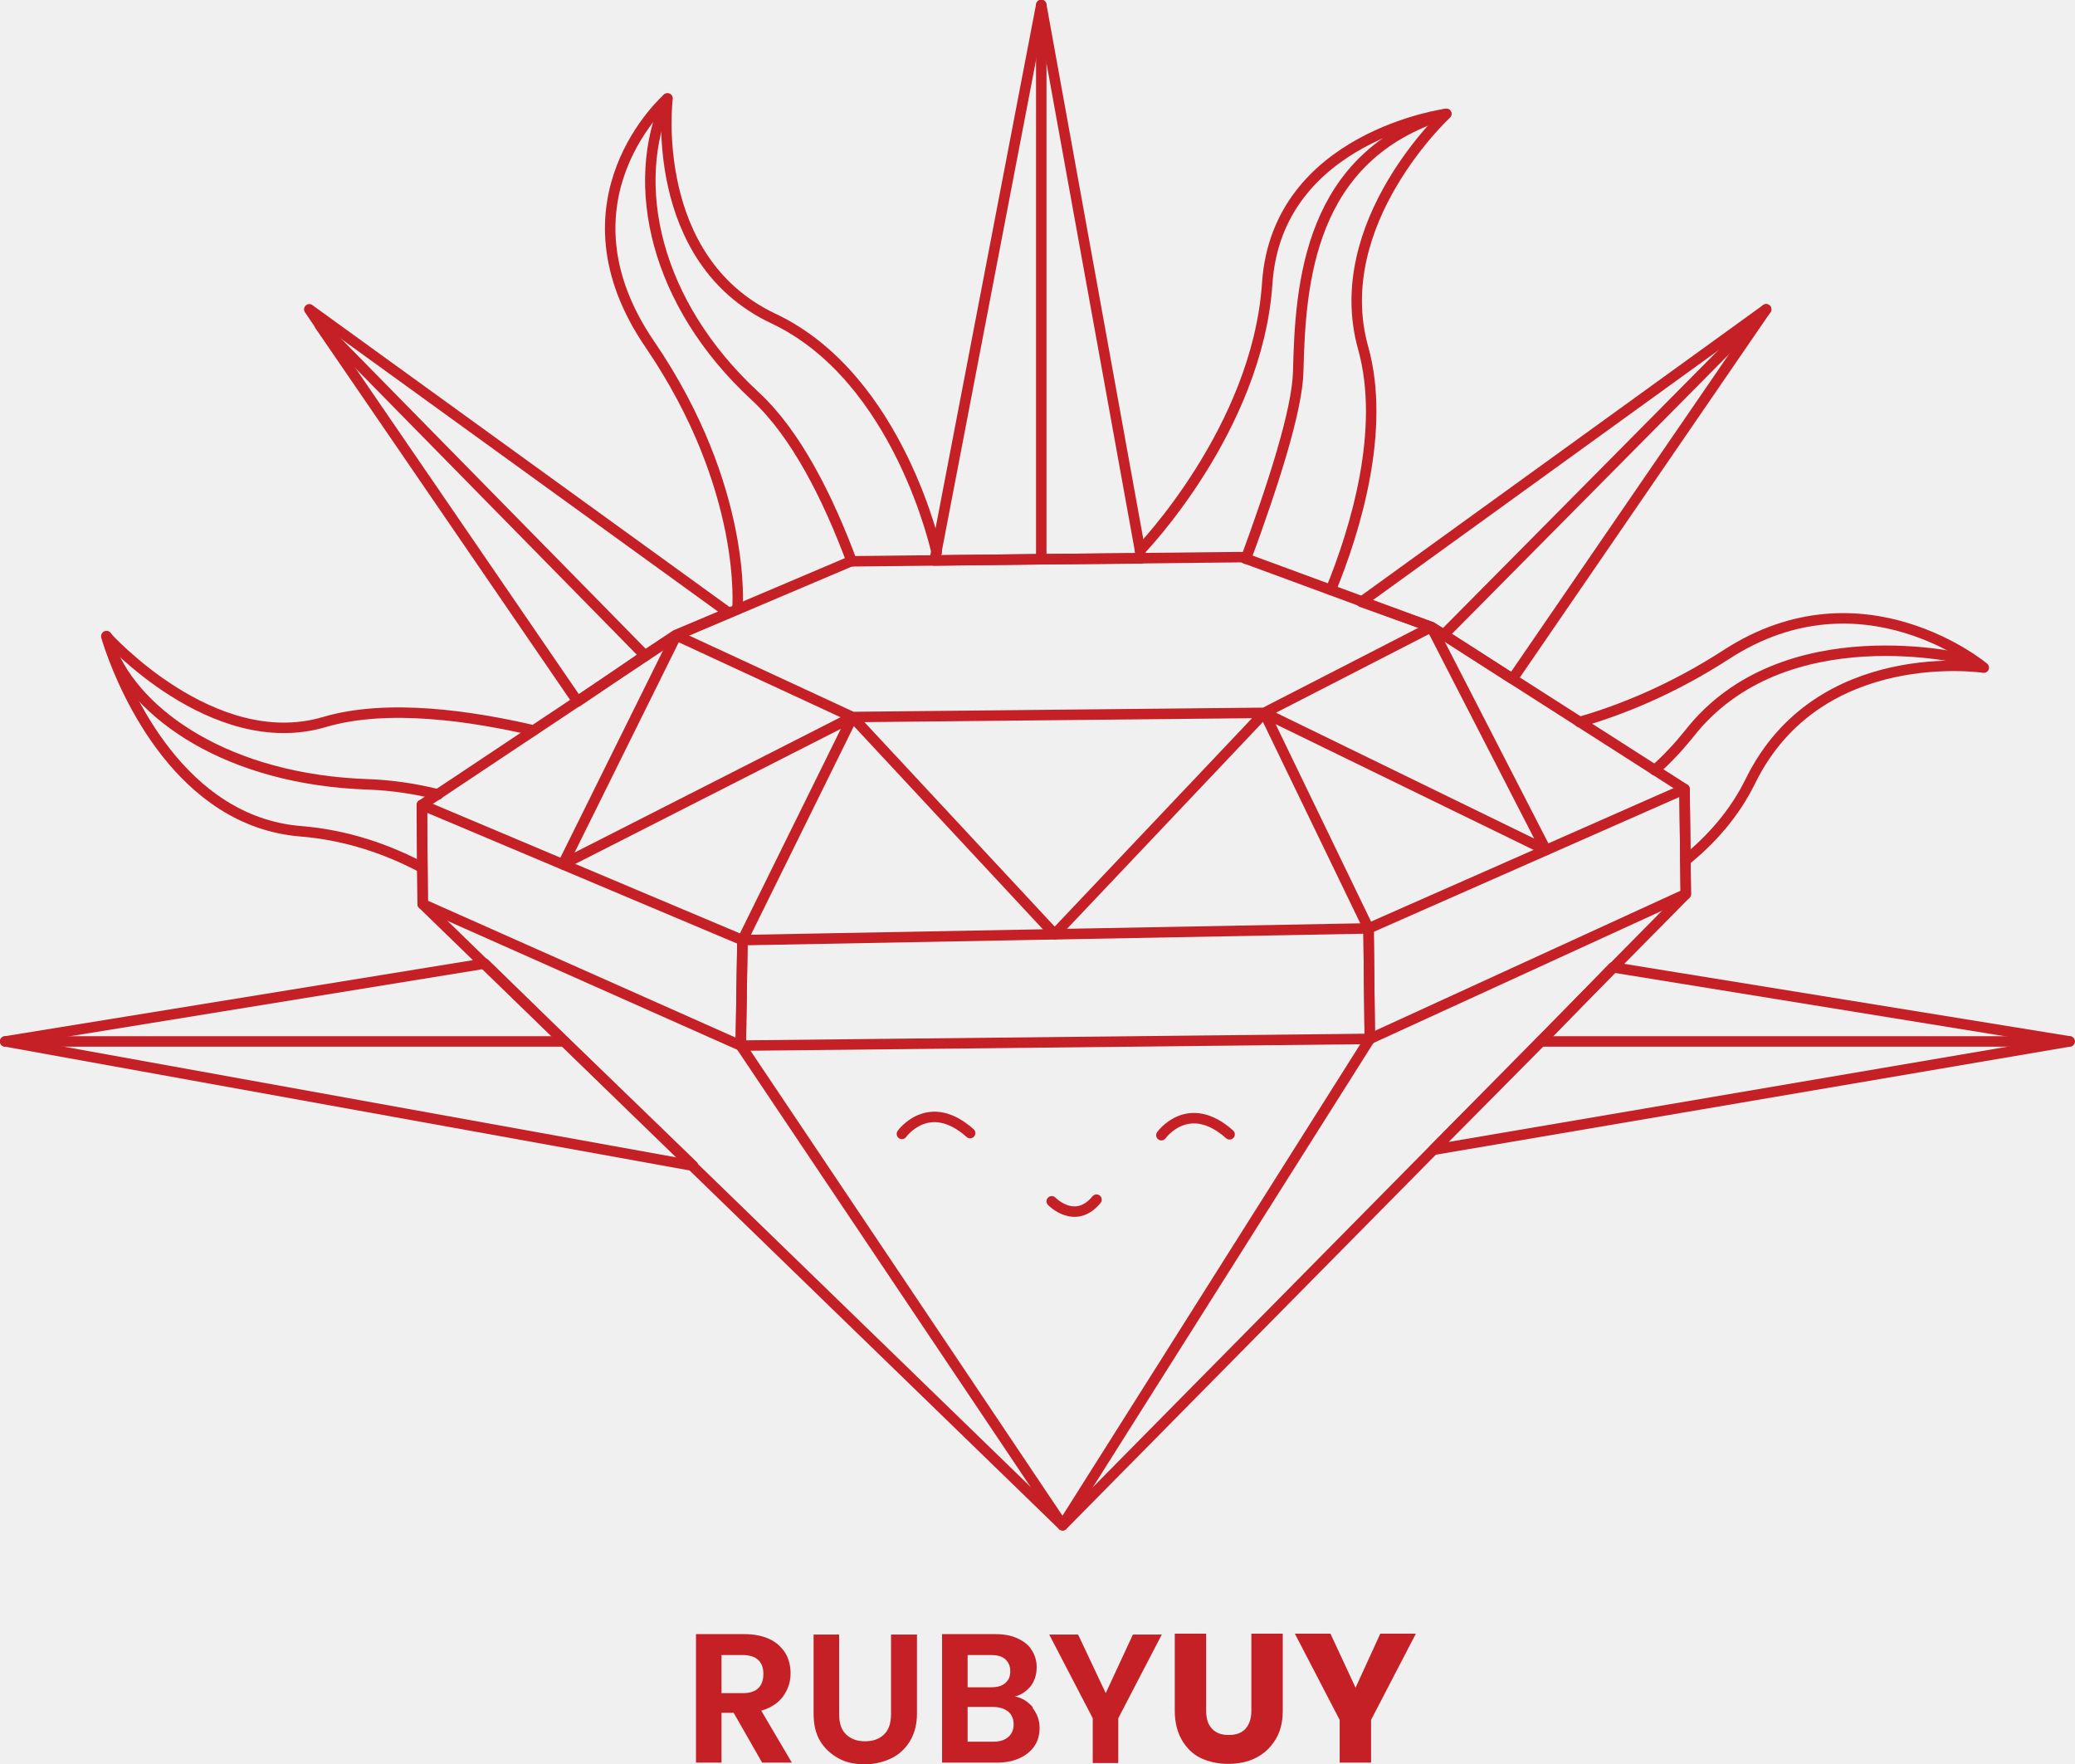
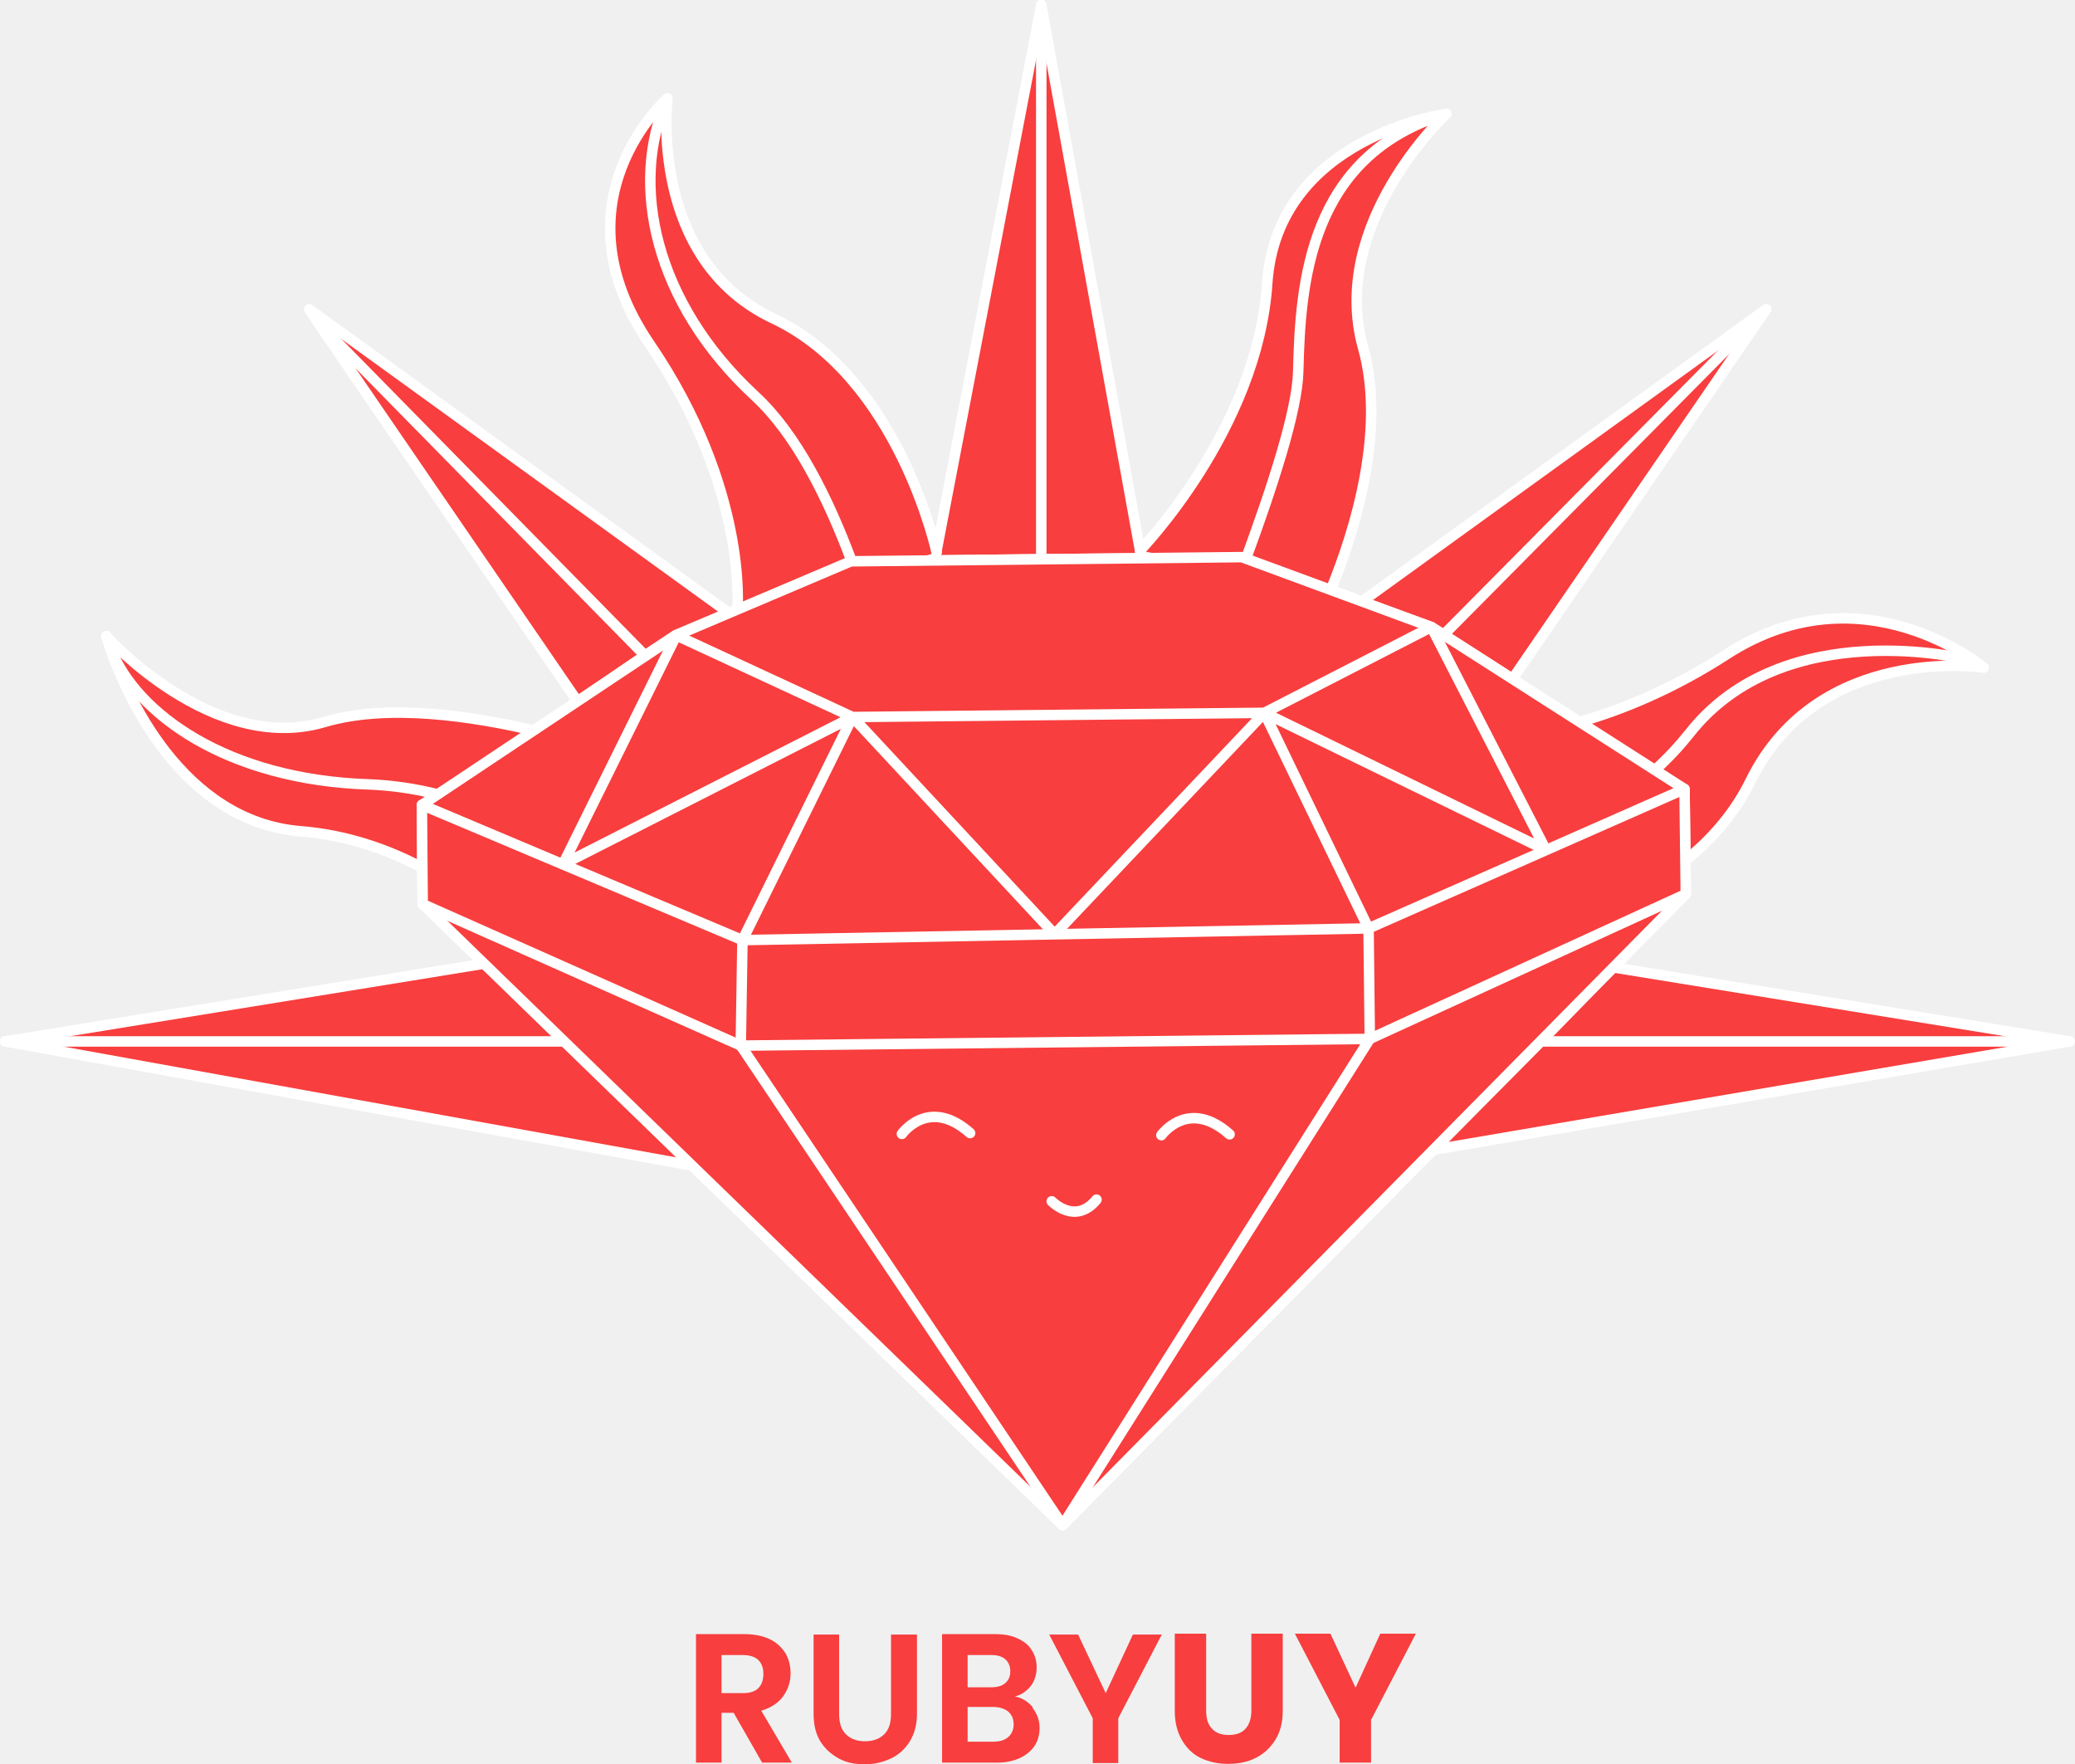
<svg xmlns="http://www.w3.org/2000/svg" id="Layer_2" data-name="Layer 2" viewBox="0 0 49.58 42.14">
  <defs>
    <style>
      .cls-1 {
        fill-rule: evenodd;
      }

      .cls-1, .cls-2 {
-         fill: none;
-         stroke: #c42026;
+         fill: #f83e3e;
+         stroke: #FFF;
        stroke-linecap: round;
        stroke-linejoin: round;
        stroke-width: .25px;
      }

+       .cls-4 {
+         fill: none;
+       }
+ 
      .cls-3 {
-         fill: #c42026;
+         fill: #f83e3e;
      }
    </style>
  </defs>
  <g id="Layer_1-2" data-name="Layer 1">
    <g>
      <g>
        <path class="cls-3" d="m18.21,42.11l-.68-1.19h-.29v1.19h-.61v-3.07h1.15c.24,0,.44.04.61.12.17.08.29.2.38.34.08.14.12.3.12.48,0,.2-.06.38-.18.55-.12.16-.29.27-.52.34l.73,1.24h-.71Zm-.97-1.66h.51c.17,0,.29-.04.37-.12s.12-.19.12-.34-.04-.25-.12-.33-.21-.12-.37-.12h-.51v.9Z" />
        <path class="cls-3" d="m20.05,39.05v1.9c0,.21.05.37.16.48.11.11.26.17.46.17s.35-.06.46-.17c.11-.11.16-.27.16-.48v-1.9h.62v1.89c0,.26-.06.48-.17.66-.11.18-.26.32-.45.41s-.4.14-.63.14-.44-.04-.62-.14-.33-.23-.44-.41c-.11-.18-.16-.4-.16-.66v-1.89h.61Z" />
        <path class="cls-3" d="m24.67,40.8c.11.14.17.3.17.48,0,.16-.04.31-.12.43s-.2.22-.35.29c-.15.07-.33.11-.54.11h-1.32v-3.07h1.26c.21,0,.39.03.54.1s.27.16.34.28c.08.12.12.26.12.41,0,.18-.05.33-.14.45-.1.12-.22.21-.38.25.17.03.31.12.43.26Zm-1.55-.49h.56c.15,0,.26-.03.34-.1s.12-.16.12-.28-.04-.22-.12-.29-.19-.1-.34-.1h-.56v.77Zm.97,1.19c.08-.07.13-.17.13-.3s-.04-.23-.13-.31c-.09-.07-.21-.11-.36-.11h-.61v.83h.62c.15,0,.27-.04.35-.11Z" />
        <path class="cls-3" d="m27.76,39.05l-1.04,2v1.07h-.61v-1.07l-1.04-2h.69l.66,1.4.65-1.4h.69Z" />
        <path class="cls-3" d="m28.82,39.03v1.84c0,.18.04.33.14.43.09.1.22.15.4.15s.31-.05.4-.15.14-.24.14-.43v-1.84h.75v1.84c0,.28-.06.51-.18.7s-.27.33-.47.43-.42.14-.66.14-.46-.05-.65-.14c-.19-.09-.34-.24-.45-.43-.11-.19-.17-.42-.17-.7v-1.84h.75Z" />
        <path class="cls-3" d="m33.83,39.03l-1.07,2.06v1.02h-.75v-1.02l-1.07-2.06h.85l.6,1.29.59-1.29h.84Z" />
      </g>
      <g>
        <g>
          <polygon class="cls-1" points="17.41 14.64 16.15 15.17 15.41 15.66 13.8 16.76 7.64 7.77 7.64 7.76 7.39 7.39 17.41 14.64" />
          <path class="cls-1" d="m27.26,13.34l-2.39.02-2.54.03.04-.19h0S24.88.12,24.88.12l2.36,13.03.03.19Z" />
          <polygon class="cls-1" points="42.2 7.39 36.14 16.22 34.49 15.16 34.2 14.98 32.53 14.38 42.2 7.39" />
          <polygon class="cls-1" points="16.56 27.85 .13 24.88 11.58 23.02 13.49 24.88 16.56 27.85" />
          <polygon class="cls-1" points="49.45 24.88 34.25 27.47 36.82 24.88 38.54 23.11 49.45 24.88" />
          <path class="cls-1" d="m10.09,20.73c-.81-.43-1.79-.78-2.9-.87-2.88-.23-4.2-3.35-4.55-4.35-.04-.11-.07-.21-.1-.31,0,0,2.54,2.84,5.21,2.05,1.52-.45,3.54-.14,5,.2" />
          <path class="cls-1" d="m17.62,14.56s.26-2.88-2.09-6.33c-2.36-3.45.42-5.88.42-5.88,0,0-.48,3.84,2.53,5.26s3.9,5.59,3.9,5.59" />
          <path class="cls-1" d="m31.8,14.09c.58-1.42,1.32-3.82.77-5.78-.83-2.98,1.99-5.59,1.99-5.59,0,0-4.04.54-4.28,4.04-.23,3.5-3.04,6.39-3.04,6.39" />
          <path class="cls-1" d="m37.74,17.25c1.01-.29,2.24-.79,3.52-1.62,3.25-2.1,6.14.32,6.14.32,0,0-3.94-.6-5.57,2.7-.38.78-.94,1.41-1.56,1.91" />
-           <path class="cls-1" d="m10.47,18.98c-.56-.14-1.12-.22-1.65-.24-3.4-.11-5.56-1.69-6.17-3.23-.04-.11-.07-.21-.1-.31" />
-           <path class="cls-1" d="m20.35,13.41c-.56-1.5-1.32-3.04-2.31-3.95-2.4-2.22-3.01-5.06-2.1-7.1" />
-           <path class="cls-1" d="m29.77,13.35c.64-1.74,1.23-3.55,1.25-4.48.05-2.1.25-5.15,3.53-6.15" />
-           <path class="cls-1" d="m39.54,18.4c.31-.28.58-.57.82-.87,2.26-2.89,6.67-1.77,6.67-1.77" />
+           <path class="cls-1 cls-4" d="m10.47,18.98c-.56-.14-1.12-.22-1.65-.24-3.4-.11-5.56-1.69-6.17-3.23-.04-.11-.07-.21-.1-.31" />
+           <path class="cls-1 cls-4" d="m20.35,13.41c-.56-1.5-1.32-3.04-2.31-3.95-2.4-2.22-3.01-5.06-2.1-7.1" />
+           <path class="cls-1 cls-4" d="m29.77,13.35c.64-1.74,1.23-3.55,1.25-4.48.05-2.1.25-5.15,3.53-6.15" />
+           <path class="cls-1 cls-4" d="m39.54,18.4c.31-.28.58-.57.82-.87,2.26-2.89,6.67-1.77,6.67-1.77" />
          <line class="cls-2" x1="49.45" y1="24.88" x2="36.81" y2="24.88" />
          <line class="cls-2" x1="13.49" y1="24.88" x2=".12" y2="24.88" />
          <polyline class="cls-1" points="7.64 7.76 7.65 7.76 15.42 15.67" />
          <line class="cls-2" x1="24.88" y1="13.36" x2="24.88" y2=".12" />
          <line class="cls-2" x1="42.2" y1="7.39" x2="34.49" y2="15.17" />
        </g>
        <g>
          <polyline class="cls-2" points="29.67 13.31 34.2 14.98 40.25 18.85 40.28 21.36 25.39 36.44 10.1 21.6 10.08 19.23 16.16 15.18 20.33 13.41 29.67 13.31" />
          <polyline class="cls-2" points="20.37 17.13 25.2 22.32 30.21 17.03 36.94 20.31 34.2 14.98 30.21 17.03 20.37 17.13 16.16 15.18 13.45 20.65 20.37 17.13 17.74 22.46 17.7 24.98 25.39 36.44 32.73 24.82 32.7 22.18 30.21 17.03" />
          <path class="cls-2" d="m21.55,27.09s.64-.9,1.63-.02" />
          <path class="cls-2" d="m27.75,27.12s.64-.9,1.63-.02" />
          <path class="cls-2" d="m25.13,28.7s.56.58,1.07-.04" />
          <polygon class="cls-2" points="10.1 21.6 17.7 24.98 32.73 24.82 40.28 21.36 40.25 18.85 32.7 22.18 17.74 22.46 10.08 19.23 10.1 21.6" />
          <line class="cls-2" x1="17.74" y1="22.46" x2="17.7" y2="24.98" />
          <line class="cls-2" x1="32.73" y1="24.82" x2="32.7" y2="22.18" />
        </g>
      </g>
    </g>
  </g>
</svg>
